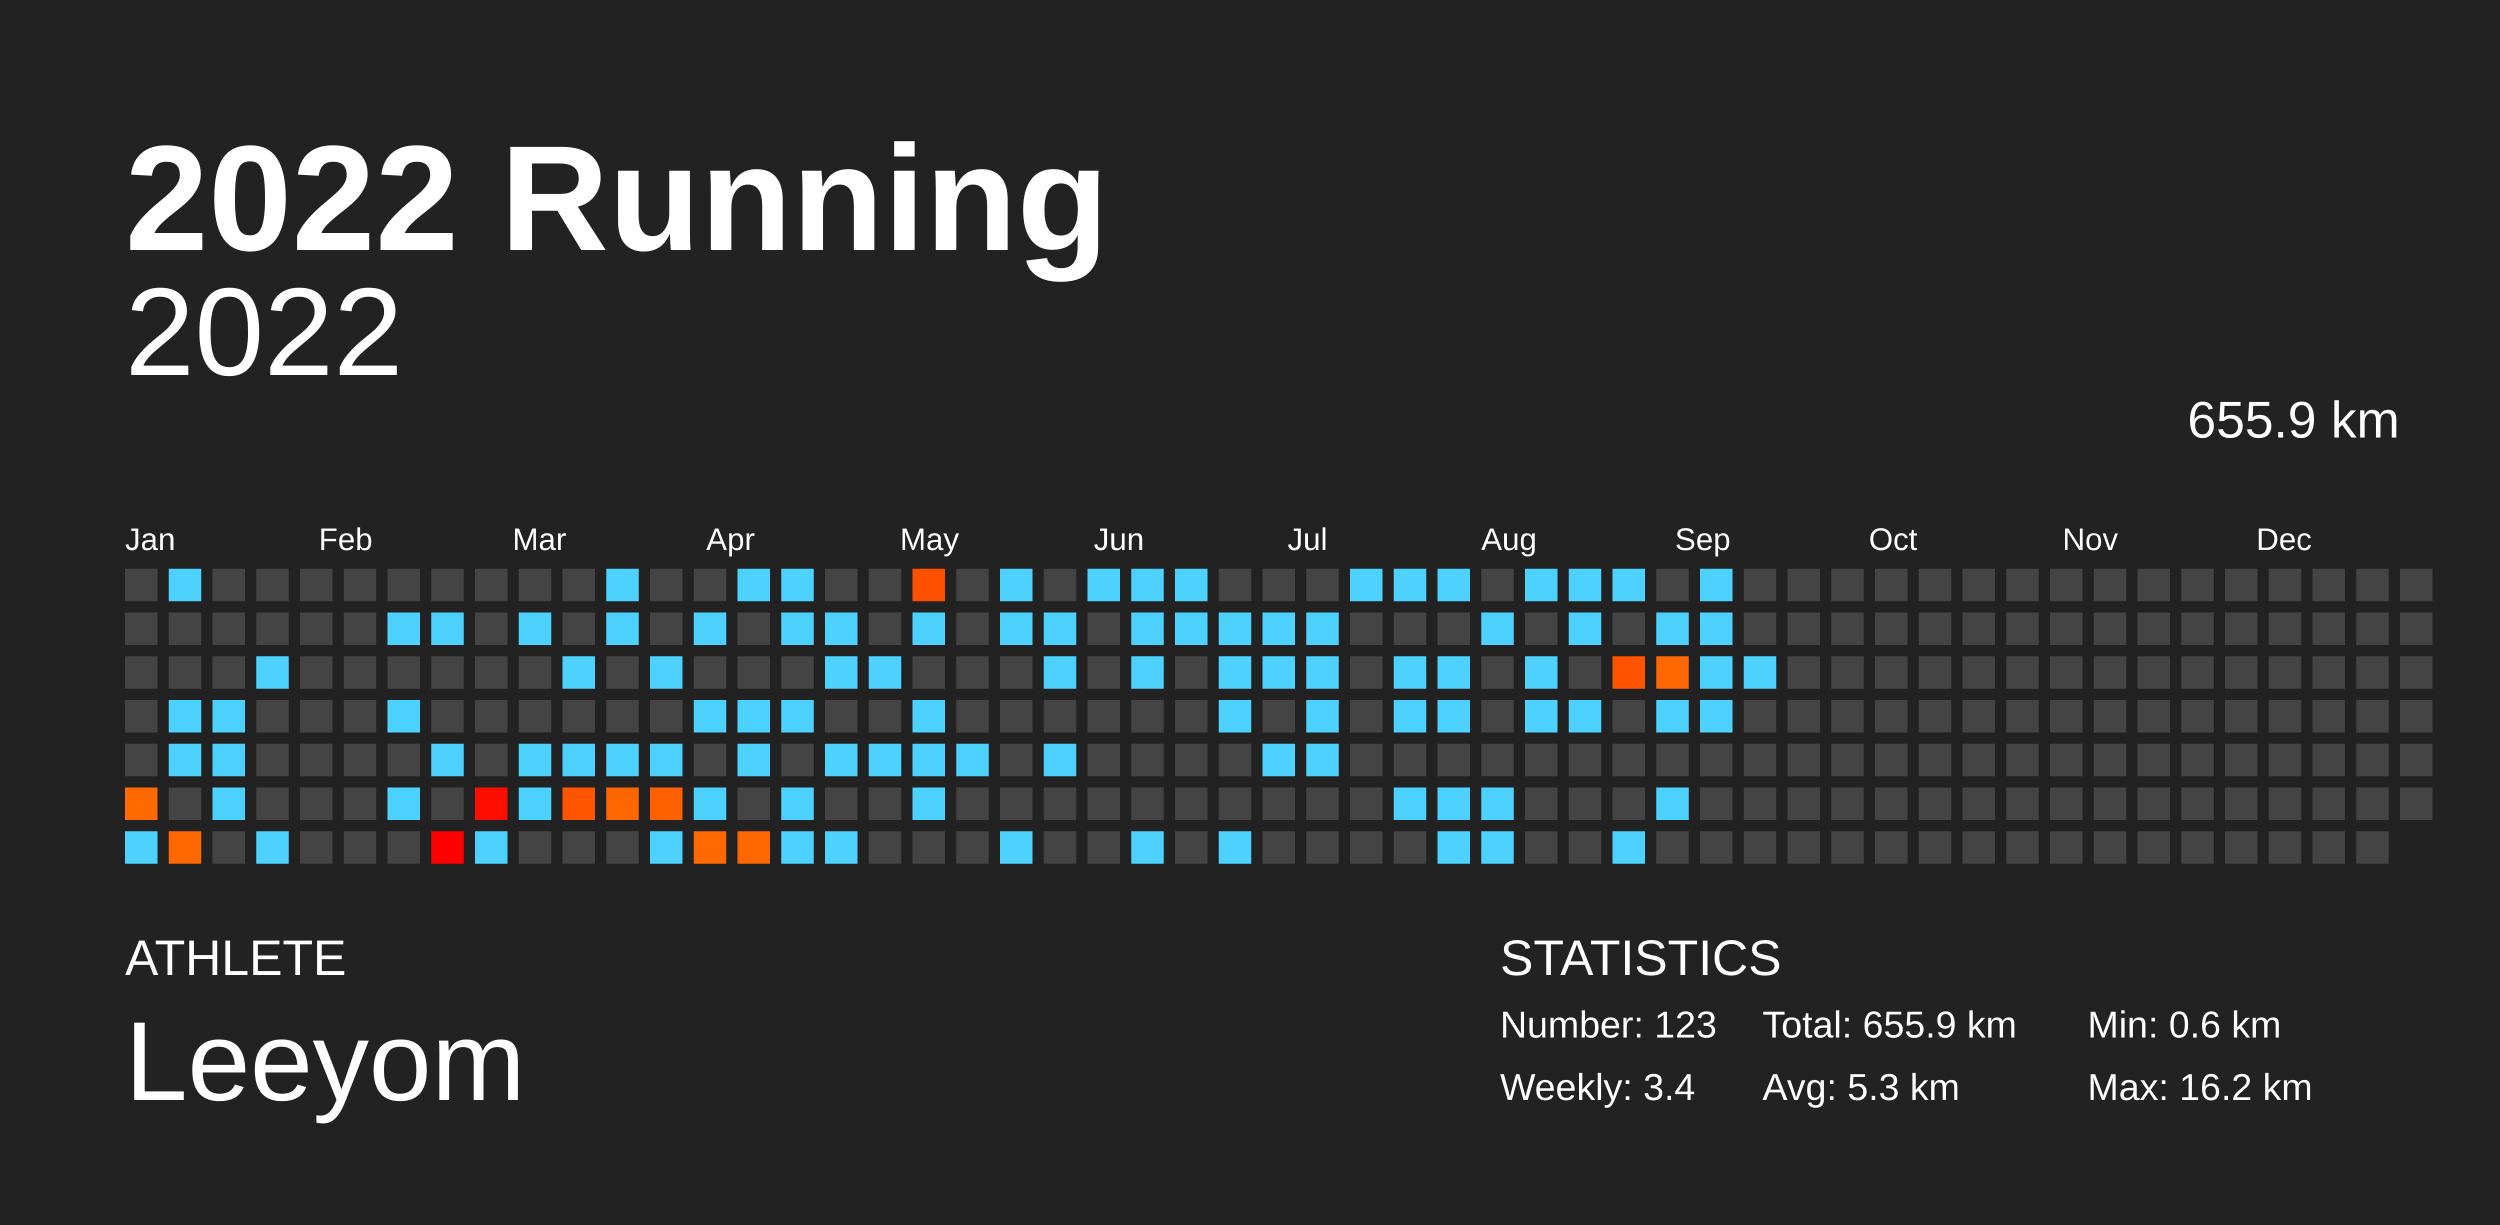
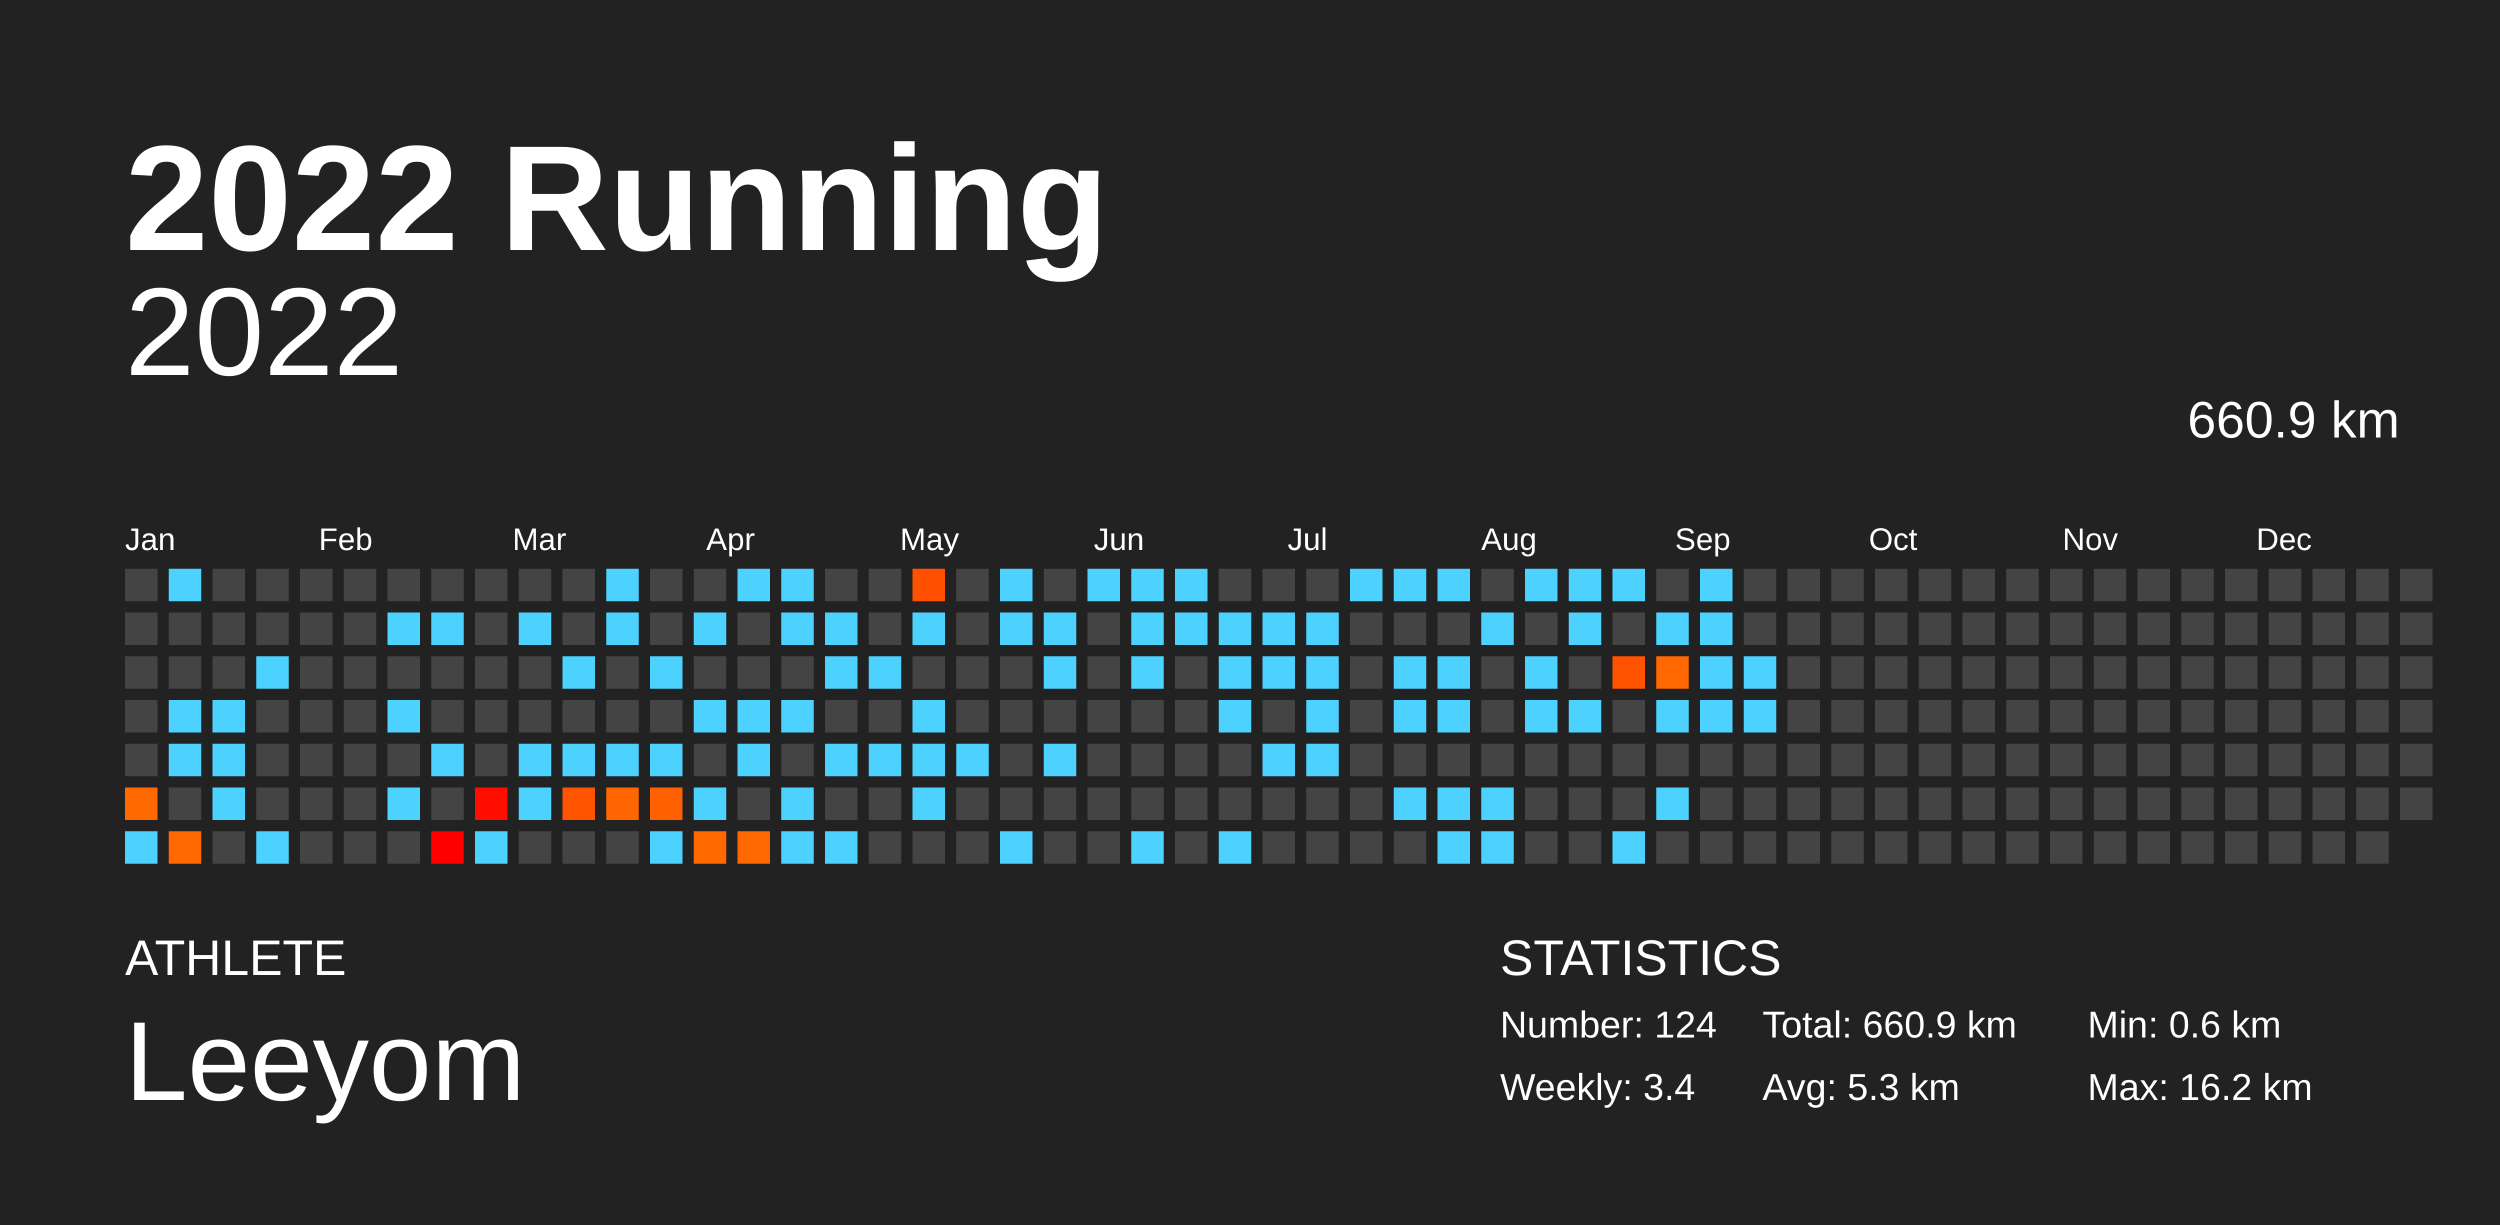
<svg xmlns="http://www.w3.org/2000/svg" baseProfile="full" height="98mm" version="1.1" viewBox="0,0,200,98" width="200mm">
  <defs />
  <rect fill="#222222" height="98" width="200" x="0" y="0" />
  <text fill="#FFFFFF" style="font-size:12px; font-family:Arial; font-weight:bold;" x="10" y="20">2022 Running</text>
  <text fill="#FFFFFF" style="font-size:4px; font-family:Arial" x="10" y="78">ATHLETE</text>
  <text fill="#FFFFFF" style="font-size:9px; font-family:Arial" x="10" y="88">Leeyom</text>
  <text fill="#FFFFFF" style="font-size:4px; font-family:Arial" x="120" y="78">STATISTICS</text>
-   <text fill="#FFFFFF" style="font-size:3px; font-family:Arial" x="120" y="83">Number: 123</text>
+   <text fill="#FFFFFF" style="font-size:3px; font-family:Arial" x="120" y="83">Number: 124</text>
  <text fill="#FFFFFF" style="font-size:3px; font-family:Arial" x="120" y="88">Weekly: 3.4</text>
-   <text fill="#FFFFFF" style="font-size:3px; font-family:Arial" x="141" y="83">Total: 655.9 km</text>
+   <text fill="#FFFFFF" style="font-size:3px; font-family:Arial" x="141" y="83">Total: 660.9 km</text>
  <text fill="#FFFFFF" style="font-size:3px; font-family:Arial" x="141" y="88">Avg: 5.3 km</text>
  <text fill="#FFFFFF" style="font-size:3px; font-family:Arial" x="167" y="83">Min: 0.6 km</text>
  <text fill="#FFFFFF" style="font-size:3px; font-family:Arial" x="167" y="88">Max: 16.2 km</text>
  <text alignment-baseline="hanging" fill="#FFFFFF" style="font-size:10.0px; font-family:Arial;" x="10" y="30">2022</text>
-   <text alignment-baseline="hanging" fill="#FFFFFF" style="font-size:4.125px; font-family:Arial;" x="175" y="35">655.9 km</text>
+   <text alignment-baseline="hanging" fill="#FFFFFF" style="font-size:4.125px; font-family:Arial;" x="175" y="35">660.9 km</text>
  <text fill="#FFFFFF" style="font-size:2.5px; font-family:Arial" x="10.0" y="44">Jan</text>
  <text fill="#FFFFFF" style="font-size:2.5px; font-family:Arial" x="25.5" y="44">Feb</text>
  <text fill="#FFFFFF" style="font-size:2.5px; font-family:Arial" x="41.0" y="44">Mar</text>
  <text fill="#FFFFFF" style="font-size:2.5px; font-family:Arial" x="56.5" y="44">Apr</text>
  <text fill="#FFFFFF" style="font-size:2.5px; font-family:Arial" x="72.0" y="44">May</text>
  <text fill="#FFFFFF" style="font-size:2.5px; font-family:Arial" x="87.5" y="44">Jun</text>
  <text fill="#FFFFFF" style="font-size:2.5px; font-family:Arial" x="103.0" y="44">Jul</text>
  <text fill="#FFFFFF" style="font-size:2.5px; font-family:Arial" x="118.5" y="44">Aug</text>
  <text fill="#FFFFFF" style="font-size:2.5px; font-family:Arial" x="134.0" y="44">Sep</text>
  <text fill="#FFFFFF" style="font-size:2.5px; font-family:Arial" x="149.5" y="44">Oct</text>
  <text fill="#FFFFFF" style="font-size:2.5px; font-family:Arial" x="165.0" y="44">Nov</text>
  <text fill="#FFFFFF" style="font-size:2.5px; font-family:Arial" x="180.5" y="44">Dec</text>
  <rect fill="#444444" height="2.6" width="2.6" x="10.0" y="45.5" />
  <rect fill="#444444" height="2.6" width="2.6" x="10.0" y="49.0" />
  <rect fill="#444444" height="2.6" width="2.6" x="10.0" y="52.5" />
  <rect fill="#444444" height="2.6" width="2.6" x="10.0" y="56.0" />
  <rect fill="#444444" height="2.6" width="2.6" x="10.0" y="59.5" />
  <rect fill="#ff6900" height="2.6" width="2.6" x="10.0" y="63.0" />
  <rect fill="#4dd2ff" height="2.6" width="2.6" x="10.0" y="66.5" />
  <rect fill="#4dd2ff" height="2.6" width="2.6" x="13.5" y="45.5" />
  <rect fill="#444444" height="2.6" width="2.6" x="13.5" y="49.0" />
  <rect fill="#444444" height="2.6" width="2.6" x="13.5" y="52.5" />
  <rect fill="#4dd2ff" height="2.6" width="2.6" x="13.5" y="56.0" />
  <rect fill="#4dd2ff" height="2.6" width="2.6" x="13.5" y="59.5" />
  <rect fill="#444444" height="2.6" width="2.6" x="13.5" y="63.0" />
  <rect fill="#ff6800" height="2.6" width="2.6" x="13.5" y="66.5" />
  <rect fill="#444444" height="2.6" width="2.6" x="17.0" y="45.5" />
  <rect fill="#444444" height="2.6" width="2.6" x="17.0" y="49.0" />
  <rect fill="#444444" height="2.6" width="2.6" x="17.0" y="52.5" />
  <rect fill="#4dd2ff" height="2.6" width="2.6" x="17.0" y="56.0" />
  <rect fill="#4dd2ff" height="2.6" width="2.6" x="17.0" y="59.5" />
  <rect fill="#4dd2ff" height="2.6" width="2.6" x="17.0" y="63.0" />
  <rect fill="#444444" height="2.6" width="2.6" x="17.0" y="66.5" />
  <rect fill="#444444" height="2.6" width="2.6" x="20.5" y="45.5" />
  <rect fill="#444444" height="2.6" width="2.6" x="20.5" y="49.0" />
  <rect fill="#4dd2ff" height="2.6" width="2.6" x="20.5" y="52.5" />
  <rect fill="#444444" height="2.6" width="2.6" x="20.5" y="56.0" />
  <rect fill="#444444" height="2.6" width="2.6" x="20.5" y="59.5" />
  <rect fill="#444444" height="2.6" width="2.6" x="20.5" y="63.0" />
  <rect fill="#4dd2ff" height="2.6" width="2.6" x="20.5" y="66.5" />
  <rect fill="#444444" height="2.6" width="2.6" x="24.0" y="45.5" />
  <rect fill="#444444" height="2.6" width="2.6" x="24.0" y="49.0" />
  <rect fill="#444444" height="2.6" width="2.6" x="24.0" y="52.5" />
  <rect fill="#444444" height="2.6" width="2.6" x="24.0" y="56.0" />
  <rect fill="#444444" height="2.6" width="2.6" x="24.0" y="59.5" />
  <rect fill="#444444" height="2.6" width="2.6" x="24.0" y="63.0" />
  <rect fill="#444444" height="2.6" width="2.6" x="24.0" y="66.5" />
  <rect fill="#444444" height="2.6" width="2.6" x="27.5" y="45.5" />
  <rect fill="#444444" height="2.6" width="2.6" x="27.5" y="49.0" />
  <rect fill="#444444" height="2.6" width="2.6" x="27.5" y="52.5" />
  <rect fill="#444444" height="2.6" width="2.6" x="27.5" y="56.0" />
  <rect fill="#444444" height="2.6" width="2.6" x="27.5" y="59.5" />
  <rect fill="#444444" height="2.6" width="2.6" x="27.5" y="63.0" />
  <rect fill="#444444" height="2.6" width="2.6" x="27.5" y="66.5" />
  <rect fill="#444444" height="2.6" width="2.6" x="31.0" y="45.5" />
  <rect fill="#4dd2ff" height="2.6" width="2.6" x="31.0" y="49.0" />
  <rect fill="#444444" height="2.6" width="2.6" x="31.0" y="52.5" />
  <rect fill="#4dd2ff" height="2.6" width="2.6" x="31.0" y="56.0" />
  <rect fill="#444444" height="2.6" width="2.6" x="31.0" y="59.5" />
  <rect fill="#4dd2ff" height="2.6" width="2.6" x="31.0" y="63.0" />
  <rect fill="#444444" height="2.6" width="2.6" x="31.0" y="66.5" />
  <rect fill="#444444" height="2.6" width="2.6" x="34.5" y="45.5" />
  <rect fill="#4dd2ff" height="2.6" width="2.6" x="34.5" y="49.0" />
  <rect fill="#444444" height="2.6" width="2.6" x="34.5" y="52.5" />
  <rect fill="#444444" height="2.6" width="2.6" x="34.5" y="56.0" />
  <rect fill="#4dd2ff" height="2.6" width="2.6" x="34.5" y="59.5" />
  <rect fill="#444444" height="2.6" width="2.6" x="34.5" y="63.0" />
  <rect fill="#ff0000" height="2.6" width="2.6" x="34.5" y="66.5" />
  <rect fill="#444444" height="2.6" width="2.6" x="38.0" y="45.5" />
  <rect fill="#444444" height="2.6" width="2.6" x="38.0" y="49.0" />
  <rect fill="#444444" height="2.6" width="2.6" x="38.0" y="52.5" />
  <rect fill="#444444" height="2.6" width="2.6" x="38.0" y="56.0" />
  <rect fill="#444444" height="2.6" width="2.6" x="38.0" y="59.5" />
  <rect fill="#ff0e00" height="2.6" width="2.6" x="38.0" y="63.0" />
  <rect fill="#4dd2ff" height="2.6" width="2.6" x="38.0" y="66.5" />
  <rect fill="#444444" height="2.6" width="2.6" x="41.5" y="45.5" />
  <rect fill="#4dd2ff" height="2.6" width="2.6" x="41.5" y="49.0" />
  <rect fill="#444444" height="2.6" width="2.6" x="41.5" y="52.5" />
  <rect fill="#444444" height="2.6" width="2.6" x="41.5" y="56.0" />
  <rect fill="#4dd2ff" height="2.6" width="2.6" x="41.5" y="59.5" />
  <rect fill="#4dd2ff" height="2.6" width="2.6" x="41.5" y="63.0" />
  <rect fill="#444444" height="2.6" width="2.6" x="41.5" y="66.5" />
  <rect fill="#444444" height="2.6" width="2.6" x="45.0" y="45.5" />
  <rect fill="#444444" height="2.6" width="2.6" x="45.0" y="49.0" />
  <rect fill="#4dd2ff" height="2.6" width="2.6" x="45.0" y="52.5" />
  <rect fill="#444444" height="2.6" width="2.6" x="45.0" y="56.0" />
  <rect fill="#4dd2ff" height="2.6" width="2.6" x="45.0" y="59.5" />
  <rect fill="#ff5400" height="2.6" width="2.6" x="45.0" y="63.0" />
  <rect fill="#444444" height="2.6" width="2.6" x="45.0" y="66.5" />
  <rect fill="#4dd2ff" height="2.6" width="2.6" x="48.5" y="45.5" />
  <rect fill="#4dd2ff" height="2.6" width="2.6" x="48.5" y="49.0" />
  <rect fill="#444444" height="2.6" width="2.6" x="48.5" y="52.5" />
  <rect fill="#444444" height="2.6" width="2.6" x="48.5" y="56.0" />
  <rect fill="#4dd2ff" height="2.6" width="2.6" x="48.5" y="59.5" />
  <rect fill="#ff6500" height="2.6" width="2.6" x="48.5" y="63.0" />
  <rect fill="#444444" height="2.6" width="2.6" x="48.5" y="66.5" />
  <rect fill="#444444" height="2.6" width="2.6" x="52.0" y="45.5" />
  <rect fill="#444444" height="2.6" width="2.6" x="52.0" y="49.0" />
  <rect fill="#4dd2ff" height="2.6" width="2.6" x="52.0" y="52.5" />
  <rect fill="#444444" height="2.6" width="2.6" x="52.0" y="56.0" />
  <rect fill="#4dd2ff" height="2.6" width="2.6" x="52.0" y="59.5" />
  <rect fill="#ff6000" height="2.6" width="2.6" x="52.0" y="63.0" />
  <rect fill="#4dd2ff" height="2.6" width="2.6" x="52.0" y="66.5" />
  <rect fill="#444444" height="2.6" width="2.6" x="55.5" y="45.5" />
  <rect fill="#4dd2ff" height="2.6" width="2.6" x="55.5" y="49.0" />
  <rect fill="#444444" height="2.6" width="2.6" x="55.5" y="52.5" />
  <rect fill="#4dd2ff" height="2.6" width="2.6" x="55.5" y="56.0" />
  <rect fill="#444444" height="2.6" width="2.6" x="55.5" y="59.5" />
  <rect fill="#4dd2ff" height="2.6" width="2.6" x="55.5" y="63.0" />
  <rect fill="#ff6900" height="2.6" width="2.6" x="55.5" y="66.5" />
  <rect fill="#4dd2ff" height="2.6" width="2.6" x="59.0" y="45.5" />
  <rect fill="#444444" height="2.6" width="2.6" x="59.0" y="49.0" />
  <rect fill="#444444" height="2.6" width="2.6" x="59.0" y="52.5" />
  <rect fill="#4dd2ff" height="2.6" width="2.6" x="59.0" y="56.0" />
  <rect fill="#4dd2ff" height="2.6" width="2.6" x="59.0" y="59.5" />
  <rect fill="#444444" height="2.6" width="2.6" x="59.0" y="63.0" />
  <rect fill="#ff6800" height="2.6" width="2.6" x="59.0" y="66.5" />
  <rect fill="#4dd2ff" height="2.6" width="2.6" x="62.5" y="45.5" />
  <rect fill="#4dd2ff" height="2.6" width="2.6" x="62.5" y="49.0" />
  <rect fill="#444444" height="2.6" width="2.6" x="62.5" y="52.5" />
  <rect fill="#4dd2ff" height="2.6" width="2.6" x="62.5" y="56.0" />
  <rect fill="#444444" height="2.6" width="2.6" x="62.5" y="59.5" />
  <rect fill="#4dd2ff" height="2.6" width="2.6" x="62.5" y="63.0" />
  <rect fill="#4dd2ff" height="2.6" width="2.6" x="62.5" y="66.5" />
  <rect fill="#444444" height="2.6" width="2.6" x="66.0" y="45.5" />
  <rect fill="#4dd2ff" height="2.6" width="2.6" x="66.0" y="49.0" />
  <rect fill="#4dd2ff" height="2.6" width="2.6" x="66.0" y="52.5" />
  <rect fill="#444444" height="2.6" width="2.6" x="66.0" y="56.0" />
  <rect fill="#4dd2ff" height="2.6" width="2.6" x="66.0" y="59.5" />
  <rect fill="#444444" height="2.6" width="2.6" x="66.0" y="63.0" />
  <rect fill="#4dd2ff" height="2.6" width="2.6" x="66.0" y="66.5" />
  <rect fill="#444444" height="2.6" width="2.6" x="69.5" y="45.5" />
  <rect fill="#444444" height="2.6" width="2.6" x="69.5" y="49.0" />
  <rect fill="#4dd2ff" height="2.6" width="2.6" x="69.5" y="52.5" />
  <rect fill="#444444" height="2.6" width="2.6" x="69.5" y="56.0" />
  <rect fill="#4dd2ff" height="2.6" width="2.6" x="69.5" y="59.5" />
  <rect fill="#444444" height="2.6" width="2.6" x="69.5" y="63.0" />
  <rect fill="#444444" height="2.6" width="2.6" x="69.5" y="66.5" />
  <rect fill="#ff5000" height="2.6" width="2.6" x="73.0" y="45.5" />
  <rect fill="#4dd2ff" height="2.6" width="2.6" x="73.0" y="49.0" />
  <rect fill="#444444" height="2.6" width="2.6" x="73.0" y="52.5" />
  <rect fill="#4dd2ff" height="2.6" width="2.6" x="73.0" y="56.0" />
  <rect fill="#4dd2ff" height="2.6" width="2.6" x="73.0" y="59.5" />
  <rect fill="#4dd2ff" height="2.6" width="2.6" x="73.0" y="63.0" />
  <rect fill="#444444" height="2.6" width="2.6" x="73.0" y="66.5" />
  <rect fill="#444444" height="2.6" width="2.6" x="76.5" y="45.5" />
  <rect fill="#444444" height="2.6" width="2.6" x="76.5" y="49.0" />
  <rect fill="#444444" height="2.6" width="2.6" x="76.5" y="52.5" />
  <rect fill="#444444" height="2.6" width="2.6" x="76.5" y="56.0" />
  <rect fill="#4dd2ff" height="2.6" width="2.6" x="76.5" y="59.5" />
  <rect fill="#444444" height="2.6" width="2.6" x="76.5" y="63.0" />
  <rect fill="#444444" height="2.6" width="2.6" x="76.5" y="66.5" />
  <rect fill="#4dd2ff" height="2.6" width="2.6" x="80.0" y="45.5" />
  <rect fill="#4dd2ff" height="2.6" width="2.6" x="80.0" y="49.0" />
  <rect fill="#444444" height="2.6" width="2.6" x="80.0" y="52.5" />
  <rect fill="#444444" height="2.6" width="2.6" x="80.0" y="56.0" />
  <rect fill="#444444" height="2.6" width="2.6" x="80.0" y="59.5" />
  <rect fill="#444444" height="2.6" width="2.6" x="80.0" y="63.0" />
  <rect fill="#4dd2ff" height="2.6" width="2.6" x="80.0" y="66.5" />
  <rect fill="#444444" height="2.6" width="2.6" x="83.5" y="45.5" />
  <rect fill="#4dd2ff" height="2.6" width="2.6" x="83.5" y="49.0" />
  <rect fill="#4dd2ff" height="2.6" width="2.6" x="83.5" y="52.5" />
  <rect fill="#444444" height="2.6" width="2.6" x="83.5" y="56.0" />
  <rect fill="#4dd2ff" height="2.6" width="2.6" x="83.5" y="59.5" />
  <rect fill="#444444" height="2.6" width="2.6" x="83.5" y="63.0" />
  <rect fill="#444444" height="2.6" width="2.6" x="83.5" y="66.5" />
  <rect fill="#4dd2ff" height="2.6" width="2.6" x="87.0" y="45.5" />
  <rect fill="#444444" height="2.6" width="2.6" x="87.0" y="49.0" />
  <rect fill="#444444" height="2.6" width="2.6" x="87.0" y="52.5" />
  <rect fill="#444444" height="2.6" width="2.6" x="87.0" y="56.0" />
  <rect fill="#444444" height="2.6" width="2.6" x="87.0" y="59.5" />
  <rect fill="#444444" height="2.6" width="2.6" x="87.0" y="63.0" />
  <rect fill="#444444" height="2.6" width="2.6" x="87.0" y="66.5" />
  <rect fill="#4dd2ff" height="2.6" width="2.6" x="90.5" y="45.5" />
  <rect fill="#4dd2ff" height="2.6" width="2.6" x="90.5" y="49.0" />
  <rect fill="#4dd2ff" height="2.6" width="2.6" x="90.5" y="52.5" />
  <rect fill="#444444" height="2.6" width="2.6" x="90.5" y="56.0" />
  <rect fill="#444444" height="2.6" width="2.6" x="90.5" y="59.5" />
  <rect fill="#444444" height="2.6" width="2.6" x="90.5" y="63.0" />
  <rect fill="#4dd2ff" height="2.6" width="2.6" x="90.5" y="66.5" />
  <rect fill="#4dd2ff" height="2.6" width="2.6" x="94.0" y="45.5" />
  <rect fill="#4dd2ff" height="2.6" width="2.6" x="94.0" y="49.0" />
  <rect fill="#444444" height="2.6" width="2.6" x="94.0" y="52.5" />
  <rect fill="#444444" height="2.6" width="2.6" x="94.0" y="56.0" />
  <rect fill="#444444" height="2.6" width="2.6" x="94.0" y="59.5" />
  <rect fill="#444444" height="2.6" width="2.6" x="94.0" y="63.0" />
  <rect fill="#444444" height="2.6" width="2.6" x="94.0" y="66.5" />
  <rect fill="#444444" height="2.6" width="2.6" x="97.5" y="45.5" />
  <rect fill="#4dd2ff" height="2.6" width="2.6" x="97.5" y="49.0" />
  <rect fill="#4dd2ff" height="2.6" width="2.6" x="97.5" y="52.5" />
  <rect fill="#4dd2ff" height="2.6" width="2.6" x="97.5" y="56.0" />
  <rect fill="#444444" height="2.6" width="2.6" x="97.5" y="59.5" />
  <rect fill="#444444" height="2.6" width="2.6" x="97.5" y="63.0" />
  <rect fill="#4dd2ff" height="2.6" width="2.6" x="97.5" y="66.5" />
  <rect fill="#444444" height="2.6" width="2.6" x="101.0" y="45.5" />
  <rect fill="#4dd2ff" height="2.6" width="2.6" x="101.0" y="49.0" />
  <rect fill="#4dd2ff" height="2.6" width="2.6" x="101.0" y="52.5" />
  <rect fill="#444444" height="2.6" width="2.6" x="101.0" y="56.0" />
  <rect fill="#4dd2ff" height="2.6" width="2.6" x="101.0" y="59.5" />
  <rect fill="#444444" height="2.6" width="2.6" x="101.0" y="63.0" />
  <rect fill="#444444" height="2.6" width="2.6" x="101.0" y="66.5" />
  <rect fill="#444444" height="2.6" width="2.6" x="104.5" y="45.5" />
  <rect fill="#4dd2ff" height="2.6" width="2.6" x="104.5" y="49.0" />
  <rect fill="#4dd2ff" height="2.6" width="2.6" x="104.5" y="52.5" />
  <rect fill="#4dd2ff" height="2.6" width="2.6" x="104.5" y="56.0" />
  <rect fill="#4dd2ff" height="2.6" width="2.6" x="104.5" y="59.5" />
  <rect fill="#444444" height="2.6" width="2.6" x="104.5" y="63.0" />
  <rect fill="#444444" height="2.6" width="2.6" x="104.5" y="66.5" />
  <rect fill="#4dd2ff" height="2.6" width="2.6" x="108.0" y="45.5" />
  <rect fill="#444444" height="2.6" width="2.6" x="108.0" y="49.0" />
  <rect fill="#444444" height="2.6" width="2.6" x="108.0" y="52.5" />
  <rect fill="#444444" height="2.6" width="2.6" x="108.0" y="56.0" />
  <rect fill="#444444" height="2.6" width="2.6" x="108.0" y="59.5" />
  <rect fill="#444444" height="2.6" width="2.6" x="108.0" y="63.0" />
  <rect fill="#444444" height="2.6" width="2.6" x="108.0" y="66.5" />
  <rect fill="#4dd2ff" height="2.6" width="2.6" x="111.5" y="45.5" />
  <rect fill="#444444" height="2.6" width="2.6" x="111.5" y="49.0" />
  <rect fill="#4dd2ff" height="2.6" width="2.6" x="111.5" y="52.5" />
  <rect fill="#4dd2ff" height="2.6" width="2.6" x="111.5" y="56.0" />
  <rect fill="#444444" height="2.6" width="2.6" x="111.5" y="59.5" />
  <rect fill="#4dd2ff" height="2.6" width="2.6" x="111.5" y="63.0" />
  <rect fill="#444444" height="2.6" width="2.6" x="111.5" y="66.5" />
  <rect fill="#4dd2ff" height="2.6" width="2.6" x="115.0" y="45.5" />
  <rect fill="#444444" height="2.6" width="2.6" x="115.0" y="49.0" />
  <rect fill="#4dd2ff" height="2.6" width="2.6" x="115.0" y="52.5" />
  <rect fill="#4dd2ff" height="2.6" width="2.6" x="115.0" y="56.0" />
  <rect fill="#444444" height="2.6" width="2.6" x="115.0" y="59.5" />
  <rect fill="#4dd2ff" height="2.6" width="2.6" x="115.0" y="63.0" />
  <rect fill="#4dd2ff" height="2.6" width="2.6" x="115.0" y="66.5" />
  <rect fill="#444444" height="2.6" width="2.6" x="118.5" y="45.5" />
  <rect fill="#4dd2ff" height="2.6" width="2.6" x="118.5" y="49.0" />
  <rect fill="#444444" height="2.6" width="2.6" x="118.5" y="52.5" />
  <rect fill="#444444" height="2.6" width="2.6" x="118.5" y="56.0" />
  <rect fill="#444444" height="2.6" width="2.6" x="118.5" y="59.5" />
  <rect fill="#4dd2ff" height="2.6" width="2.6" x="118.5" y="63.0" />
  <rect fill="#4dd2ff" height="2.6" width="2.6" x="118.5" y="66.5" />
  <rect fill="#4dd2ff" height="2.6" width="2.6" x="122.0" y="45.5" />
  <rect fill="#444444" height="2.6" width="2.6" x="122.0" y="49.0" />
  <rect fill="#4dd2ff" height="2.6" width="2.6" x="122.0" y="52.5" />
  <rect fill="#4dd2ff" height="2.6" width="2.6" x="122.0" y="56.0" />
  <rect fill="#444444" height="2.6" width="2.6" x="122.0" y="59.5" />
  <rect fill="#444444" height="2.6" width="2.6" x="122.0" y="63.0" />
  <rect fill="#444444" height="2.6" width="2.6" x="122.0" y="66.5" />
  <rect fill="#4dd2ff" height="2.6" width="2.6" x="125.5" y="45.5" />
  <rect fill="#4dd2ff" height="2.6" width="2.6" x="125.5" y="49.0" />
  <rect fill="#444444" height="2.6" width="2.6" x="125.5" y="52.5" />
  <rect fill="#4dd2ff" height="2.6" width="2.6" x="125.5" y="56.0" />
  <rect fill="#444444" height="2.6" width="2.6" x="125.5" y="59.5" />
  <rect fill="#444444" height="2.6" width="2.6" x="125.5" y="63.0" />
  <rect fill="#444444" height="2.6" width="2.6" x="125.5" y="66.5" />
  <rect fill="#4dd2ff" height="2.6" width="2.6" x="129.0" y="45.5" />
  <rect fill="#444444" height="2.6" width="2.6" x="129.0" y="49.0" />
  <rect fill="#ff5300" height="2.6" width="2.6" x="129.0" y="52.5" />
  <rect fill="#444444" height="2.6" width="2.6" x="129.0" y="56.0" />
  <rect fill="#444444" height="2.6" width="2.6" x="129.0" y="59.5" />
  <rect fill="#444444" height="2.6" width="2.6" x="129.0" y="63.0" />
  <rect fill="#4dd2ff" height="2.6" width="2.6" x="129.0" y="66.5" />
  <rect fill="#444444" height="2.6" width="2.6" x="132.5" y="45.5" />
  <rect fill="#4dd2ff" height="2.6" width="2.6" x="132.5" y="49.0" />
  <rect fill="#ff6800" height="2.6" width="2.6" x="132.5" y="52.5" />
  <rect fill="#4dd2ff" height="2.6" width="2.6" x="132.5" y="56.0" />
  <rect fill="#444444" height="2.6" width="2.6" x="132.5" y="59.5" />
  <rect fill="#4dd2ff" height="2.6" width="2.6" x="132.5" y="63.0" />
  <rect fill="#444444" height="2.6" width="2.6" x="132.5" y="66.5" />
  <rect fill="#4dd2ff" height="2.6" width="2.6" x="136.0" y="45.5" />
  <rect fill="#4dd2ff" height="2.6" width="2.6" x="136.0" y="49.0" />
  <rect fill="#4dd2ff" height="2.6" width="2.6" x="136.0" y="52.5" />
  <rect fill="#4dd2ff" height="2.6" width="2.6" x="136.0" y="56.0" />
  <rect fill="#444444" height="2.6" width="2.6" x="136.0" y="59.5" />
  <rect fill="#444444" height="2.6" width="2.6" x="136.0" y="63.0" />
  <rect fill="#444444" height="2.6" width="2.6" x="136.0" y="66.5" />
  <rect fill="#444444" height="2.6" width="2.6" x="139.5" y="45.5" />
  <rect fill="#444444" height="2.6" width="2.6" x="139.5" y="49.0" />
  <rect fill="#4dd2ff" height="2.6" width="2.6" x="139.5" y="52.5" />
-   <rect fill="#444444" height="2.6" width="2.6" x="139.5" y="56.0" />
+   <rect fill="#4dd2ff" height="2.6" width="2.6" x="139.5" y="56.0" />
  <rect fill="#444444" height="2.6" width="2.6" x="139.5" y="59.5" />
  <rect fill="#444444" height="2.6" width="2.6" x="139.5" y="63.0" />
  <rect fill="#444444" height="2.6" width="2.6" x="139.5" y="66.5" />
  <rect fill="#444444" height="2.6" width="2.6" x="143.0" y="45.5" />
  <rect fill="#444444" height="2.6" width="2.6" x="143.0" y="49.0" />
  <rect fill="#444444" height="2.6" width="2.6" x="143.0" y="52.5" />
  <rect fill="#444444" height="2.6" width="2.6" x="143.0" y="56.0" />
  <rect fill="#444444" height="2.6" width="2.6" x="143.0" y="59.5" />
  <rect fill="#444444" height="2.6" width="2.6" x="143.0" y="63.0" />
  <rect fill="#444444" height="2.6" width="2.6" x="143.0" y="66.5" />
  <rect fill="#444444" height="2.6" width="2.6" x="146.5" y="45.5" />
  <rect fill="#444444" height="2.6" width="2.6" x="146.5" y="49.0" />
  <rect fill="#444444" height="2.6" width="2.6" x="146.5" y="52.5" />
  <rect fill="#444444" height="2.6" width="2.6" x="146.5" y="56.0" />
  <rect fill="#444444" height="2.6" width="2.6" x="146.5" y="59.5" />
  <rect fill="#444444" height="2.6" width="2.6" x="146.5" y="63.0" />
  <rect fill="#444444" height="2.6" width="2.6" x="146.5" y="66.5" />
  <rect fill="#444444" height="2.6" width="2.6" x="150.0" y="45.5" />
  <rect fill="#444444" height="2.6" width="2.6" x="150.0" y="49.0" />
  <rect fill="#444444" height="2.6" width="2.6" x="150.0" y="52.5" />
  <rect fill="#444444" height="2.6" width="2.6" x="150.0" y="56.0" />
  <rect fill="#444444" height="2.6" width="2.6" x="150.0" y="59.5" />
  <rect fill="#444444" height="2.6" width="2.6" x="150.0" y="63.0" />
  <rect fill="#444444" height="2.6" width="2.6" x="150.0" y="66.5" />
  <rect fill="#444444" height="2.6" width="2.6" x="153.5" y="45.5" />
  <rect fill="#444444" height="2.6" width="2.6" x="153.5" y="49.0" />
  <rect fill="#444444" height="2.6" width="2.6" x="153.5" y="52.5" />
  <rect fill="#444444" height="2.6" width="2.6" x="153.5" y="56.0" />
  <rect fill="#444444" height="2.6" width="2.6" x="153.5" y="59.5" />
  <rect fill="#444444" height="2.6" width="2.6" x="153.5" y="63.0" />
  <rect fill="#444444" height="2.6" width="2.6" x="153.5" y="66.5" />
  <rect fill="#444444" height="2.6" width="2.6" x="157.0" y="45.5" />
  <rect fill="#444444" height="2.6" width="2.6" x="157.0" y="49.0" />
  <rect fill="#444444" height="2.6" width="2.6" x="157.0" y="52.5" />
  <rect fill="#444444" height="2.6" width="2.6" x="157.0" y="56.0" />
  <rect fill="#444444" height="2.6" width="2.6" x="157.0" y="59.5" />
  <rect fill="#444444" height="2.6" width="2.6" x="157.0" y="63.0" />
  <rect fill="#444444" height="2.6" width="2.6" x="157.0" y="66.5" />
  <rect fill="#444444" height="2.6" width="2.6" x="160.5" y="45.5" />
  <rect fill="#444444" height="2.6" width="2.6" x="160.5" y="49.0" />
  <rect fill="#444444" height="2.6" width="2.6" x="160.5" y="52.5" />
  <rect fill="#444444" height="2.6" width="2.6" x="160.5" y="56.0" />
  <rect fill="#444444" height="2.6" width="2.6" x="160.5" y="59.5" />
  <rect fill="#444444" height="2.6" width="2.6" x="160.5" y="63.0" />
  <rect fill="#444444" height="2.6" width="2.6" x="160.5" y="66.5" />
  <rect fill="#444444" height="2.6" width="2.6" x="164.0" y="45.5" />
  <rect fill="#444444" height="2.6" width="2.6" x="164.0" y="49.0" />
  <rect fill="#444444" height="2.6" width="2.6" x="164.0" y="52.5" />
  <rect fill="#444444" height="2.6" width="2.6" x="164.0" y="56.0" />
  <rect fill="#444444" height="2.6" width="2.6" x="164.0" y="59.5" />
  <rect fill="#444444" height="2.6" width="2.6" x="164.0" y="63.0" />
  <rect fill="#444444" height="2.6" width="2.6" x="164.0" y="66.5" />
  <rect fill="#444444" height="2.6" width="2.6" x="167.5" y="45.5" />
  <rect fill="#444444" height="2.6" width="2.6" x="167.5" y="49.0" />
  <rect fill="#444444" height="2.6" width="2.6" x="167.5" y="52.5" />
  <rect fill="#444444" height="2.6" width="2.6" x="167.5" y="56.0" />
  <rect fill="#444444" height="2.6" width="2.6" x="167.5" y="59.5" />
  <rect fill="#444444" height="2.6" width="2.6" x="167.5" y="63.0" />
  <rect fill="#444444" height="2.6" width="2.6" x="167.5" y="66.5" />
  <rect fill="#444444" height="2.6" width="2.6" x="171.0" y="45.5" />
  <rect fill="#444444" height="2.6" width="2.6" x="171.0" y="49.0" />
  <rect fill="#444444" height="2.6" width="2.6" x="171.0" y="52.5" />
  <rect fill="#444444" height="2.6" width="2.6" x="171.0" y="56.0" />
  <rect fill="#444444" height="2.6" width="2.6" x="171.0" y="59.5" />
  <rect fill="#444444" height="2.6" width="2.6" x="171.0" y="63.0" />
  <rect fill="#444444" height="2.6" width="2.6" x="171.0" y="66.5" />
  <rect fill="#444444" height="2.6" width="2.6" x="174.5" y="45.5" />
  <rect fill="#444444" height="2.6" width="2.6" x="174.5" y="49.0" />
  <rect fill="#444444" height="2.6" width="2.6" x="174.5" y="52.5" />
  <rect fill="#444444" height="2.6" width="2.6" x="174.5" y="56.0" />
  <rect fill="#444444" height="2.6" width="2.6" x="174.5" y="59.5" />
  <rect fill="#444444" height="2.6" width="2.6" x="174.5" y="63.0" />
  <rect fill="#444444" height="2.6" width="2.6" x="174.5" y="66.5" />
  <rect fill="#444444" height="2.6" width="2.6" x="178.0" y="45.5" />
  <rect fill="#444444" height="2.6" width="2.6" x="178.0" y="49.0" />
  <rect fill="#444444" height="2.6" width="2.6" x="178.0" y="52.5" />
  <rect fill="#444444" height="2.6" width="2.6" x="178.0" y="56.0" />
  <rect fill="#444444" height="2.6" width="2.6" x="178.0" y="59.5" />
  <rect fill="#444444" height="2.6" width="2.6" x="178.0" y="63.0" />
  <rect fill="#444444" height="2.6" width="2.6" x="178.0" y="66.5" />
  <rect fill="#444444" height="2.6" width="2.6" x="181.5" y="45.5" />
  <rect fill="#444444" height="2.6" width="2.6" x="181.5" y="49.0" />
  <rect fill="#444444" height="2.6" width="2.6" x="181.5" y="52.5" />
  <rect fill="#444444" height="2.6" width="2.6" x="181.5" y="56.0" />
  <rect fill="#444444" height="2.6" width="2.6" x="181.5" y="59.5" />
  <rect fill="#444444" height="2.6" width="2.6" x="181.5" y="63.0" />
  <rect fill="#444444" height="2.6" width="2.6" x="181.5" y="66.5" />
  <rect fill="#444444" height="2.6" width="2.6" x="185.0" y="45.5" />
  <rect fill="#444444" height="2.6" width="2.6" x="185.0" y="49.0" />
  <rect fill="#444444" height="2.6" width="2.6" x="185.0" y="52.5" />
  <rect fill="#444444" height="2.6" width="2.6" x="185.0" y="56.0" />
  <rect fill="#444444" height="2.6" width="2.6" x="185.0" y="59.5" />
  <rect fill="#444444" height="2.6" width="2.6" x="185.0" y="63.0" />
  <rect fill="#444444" height="2.6" width="2.6" x="185.0" y="66.5" />
  <rect fill="#444444" height="2.6" width="2.6" x="188.5" y="45.5" />
  <rect fill="#444444" height="2.6" width="2.6" x="188.5" y="49.0" />
  <rect fill="#444444" height="2.6" width="2.6" x="188.5" y="52.5" />
  <rect fill="#444444" height="2.6" width="2.6" x="188.5" y="56.0" />
  <rect fill="#444444" height="2.6" width="2.6" x="188.5" y="59.5" />
  <rect fill="#444444" height="2.6" width="2.6" x="188.5" y="63.0" />
  <rect fill="#444444" height="2.6" width="2.6" x="188.5" y="66.5" />
  <rect fill="#444444" height="2.6" width="2.6" x="192.0" y="45.5" />
  <rect fill="#444444" height="2.6" width="2.6" x="192.0" y="49.0" />
  <rect fill="#444444" height="2.6" width="2.6" x="192.0" y="52.5" />
  <rect fill="#444444" height="2.6" width="2.6" x="192.0" y="56.0" />
  <rect fill="#444444" height="2.6" width="2.6" x="192.0" y="59.5" />
  <rect fill="#444444" height="2.6" width="2.6" x="192.0" y="63.0" />
</svg>
